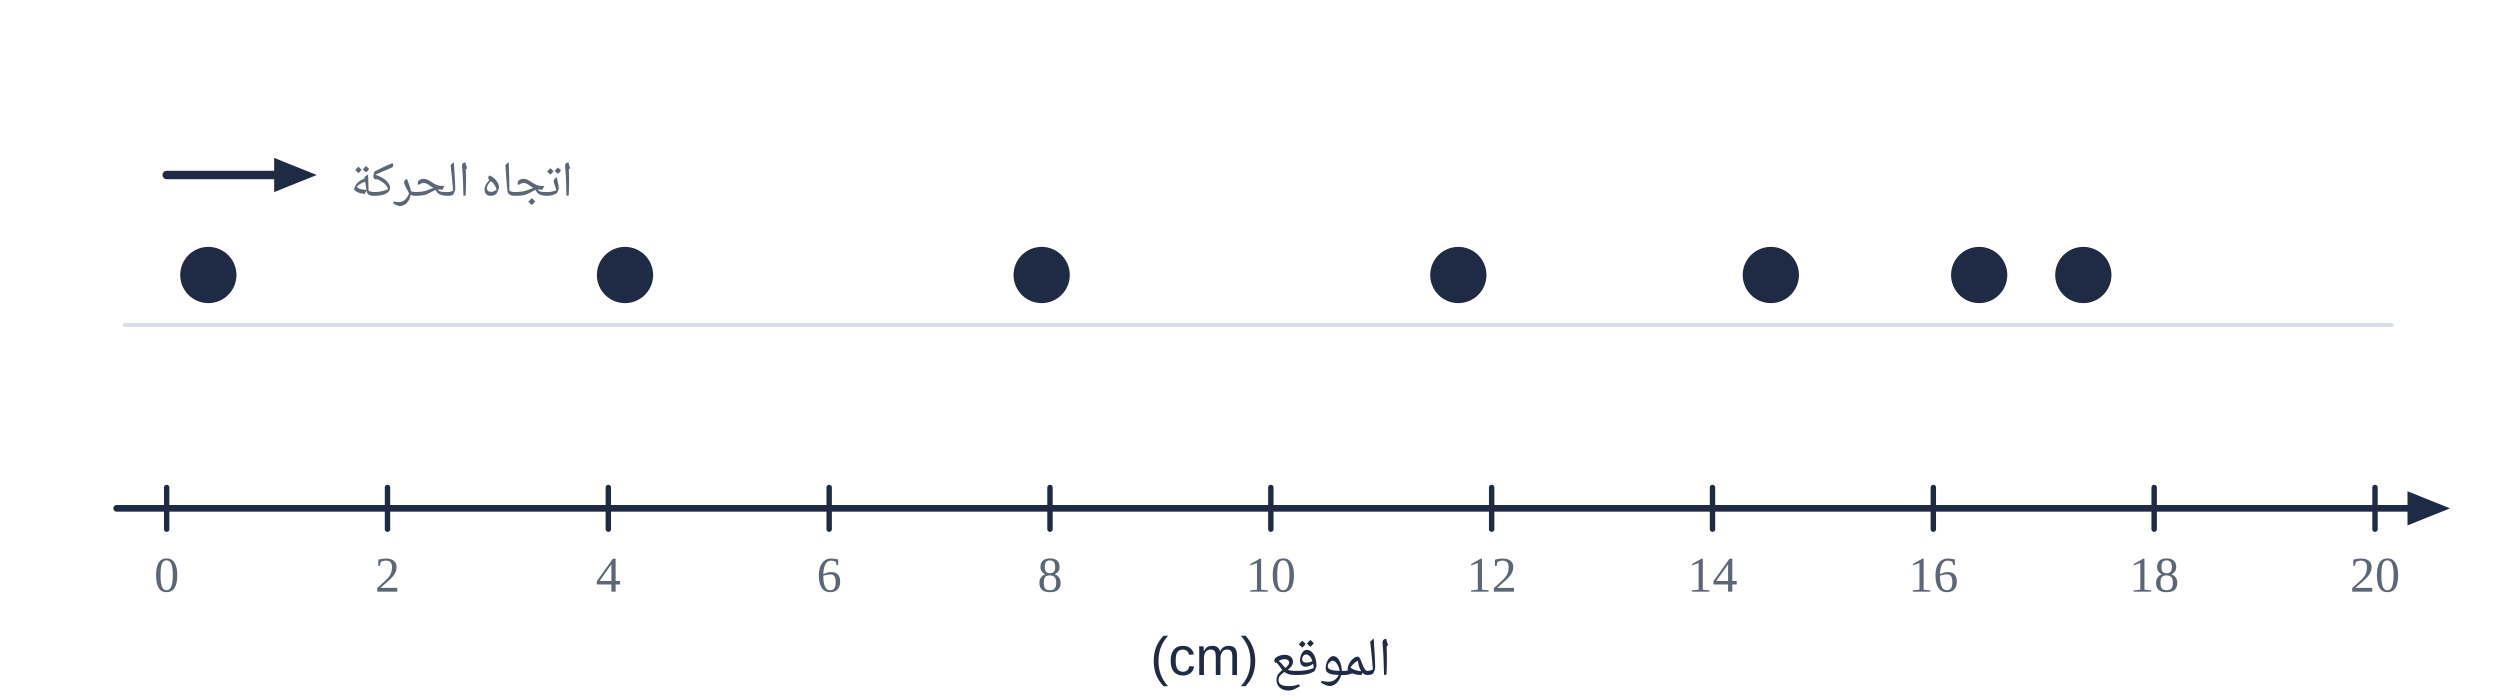
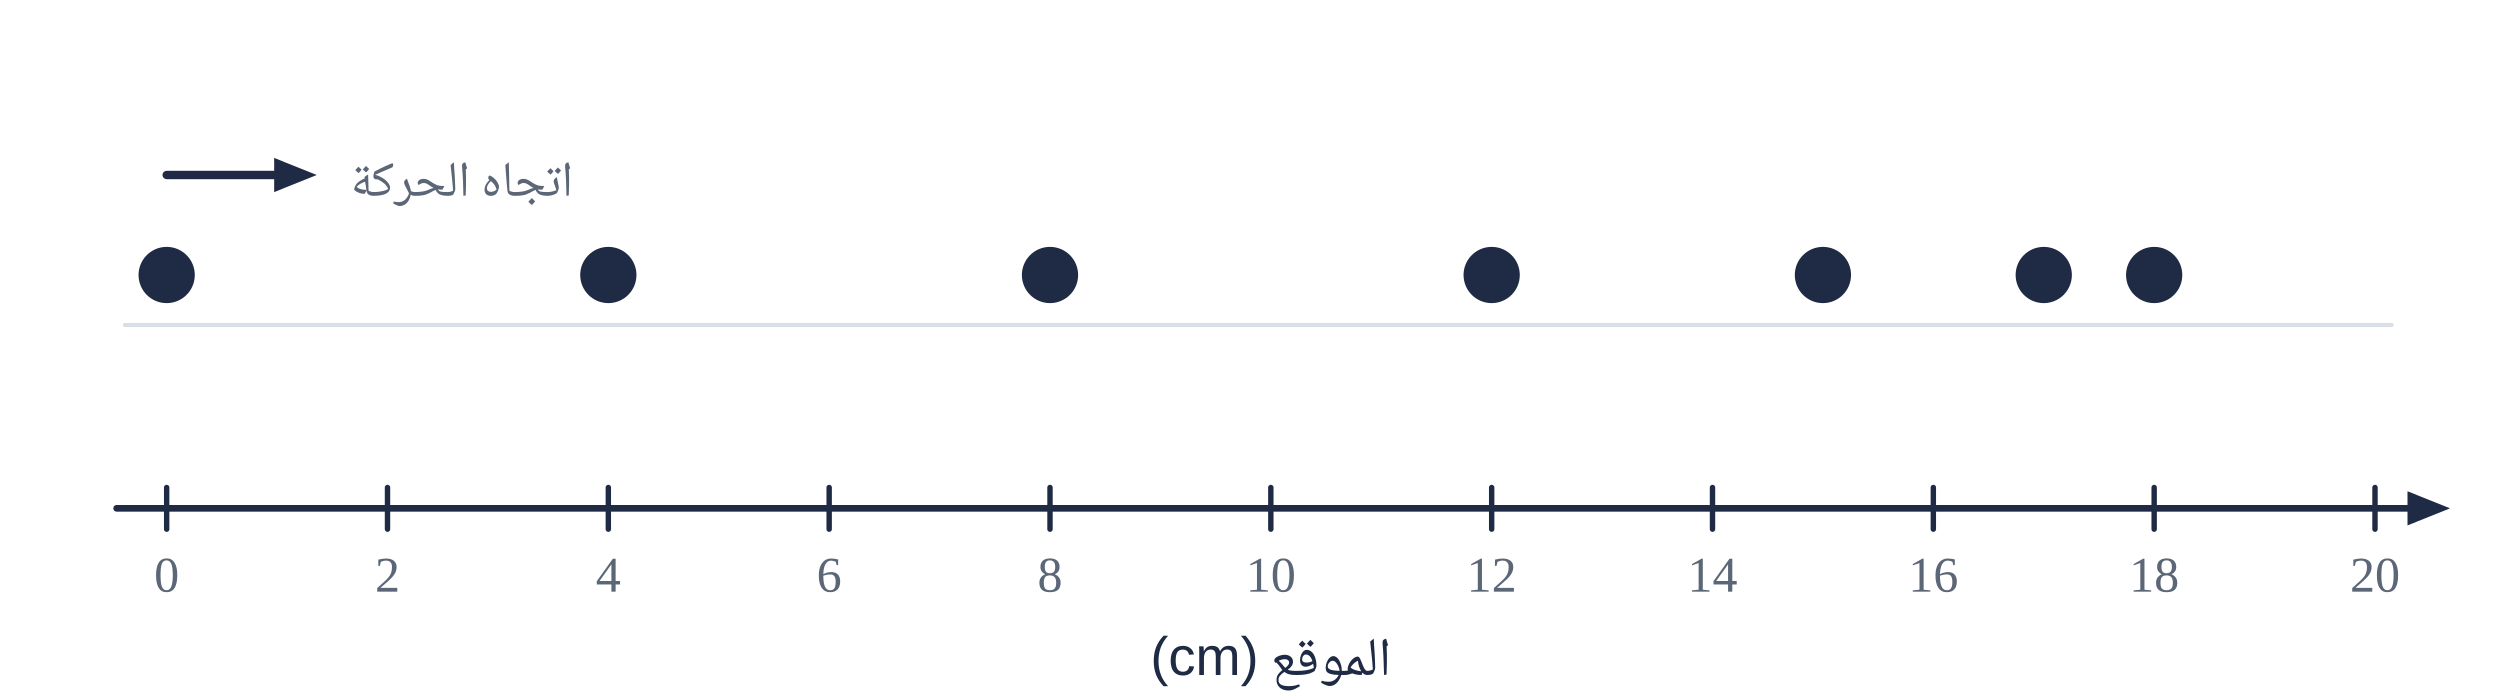
<svg xmlns="http://www.w3.org/2000/svg" viewBox="0 0 600 168" width="600" height="168">
  <rect width="600" height="168" fill="#fff" />
  <line x1="30.0" y1="78.0" x2="574.0" y2="78.0" stroke="#d9dee7" stroke-width="1" stroke-linecap="round" />
-   <circle cx="50.0" cy="66.0" r="6" fill="#1f2a44" stroke="#1f2a44" stroke-width="1.5" />
-   <circle cx="150.0" cy="66.0" r="6" fill="#1f2a44" stroke="#1f2a44" stroke-width="1.5" />
-   <circle cx="250.0" cy="66.0" r="6" fill="#1f2a44" stroke="#1f2a44" stroke-width="1.5" />
-   <circle cx="350.0" cy="66.0" r="6" fill="#1f2a44" stroke="#1f2a44" stroke-width="1.5" />
-   <circle cx="425.0" cy="66.0" r="6" fill="#1f2a44" stroke="#1f2a44" stroke-width="1.5" />
-   <circle cx="475.0" cy="66.0" r="6" fill="#1f2a44" stroke="#1f2a44" stroke-width="1.5" />
-   <circle cx="500.0" cy="66.0" r="6" fill="#1f2a44" stroke="#1f2a44" stroke-width="1.5" />
+   <circle cx="40.0" cy="66.0" r="6" fill="#1f2a44" stroke="#1f2a44" stroke-width="1.5" />
+   <circle cx="146.0" cy="66.0" r="6" fill="#1f2a44" stroke="#1f2a44" stroke-width="1.5" />
+   <circle cx="252.0" cy="66.0" r="6" fill="#1f2a44" stroke="#1f2a44" stroke-width="1.5" />
+   <circle cx="358.0" cy="66.0" r="6" fill="#1f2a44" stroke="#1f2a44" stroke-width="1.5" />
+   <circle cx="437.5" cy="66.0" r="6" fill="#1f2a44" stroke="#1f2a44" stroke-width="1.5" />
+   <circle cx="490.5" cy="66.0" r="6" fill="#1f2a44" stroke="#1f2a44" stroke-width="1.5" />
+   <circle cx="517.0" cy="66.0" r="6" fill="#1f2a44" stroke="#1f2a44" stroke-width="1.5" />
  <line x1="40.0" y1="42.0" x2="69.4" y2="42.0" stroke="#1f2a44" stroke-width="2" stroke-linecap="round" />
  <polygon points="76.0,42.0 65.8,46.1 65.8,37.9" fill="#1f2a44" />
  <text x="84.0" y="47.0" text-anchor="end" font-size="12" fill="#5b6676" font-weight="normal" font-family="'IBM Plex Sans Arabic','Noto Naskh Arabic',Tahoma,Arial,sans-serif" direction="rtl">اتجاه الحركة</text>
  <line x1="28.0" y1="122.0" x2="581.4" y2="122.0" stroke="#1f2a44" stroke-width="1.6" stroke-linecap="round" />
  <polygon points="588.0,122.0 577.8,126.1 577.8,117.9" fill="#1f2a44" />
  <line x1="40.0" y1="117.0" x2="40.0" y2="127.0" stroke="#1f2a44" stroke-width="1.3" stroke-linecap="round" />
  <text x="40.0" y="142.0" text-anchor="middle" font-size="12" fill="#5b6676" font-weight="normal" font-family="'Times New Roman',Times,serif">0</text>
  <line x1="93.0" y1="117.0" x2="93.0" y2="127.0" stroke="#1f2a44" stroke-width="1.3" stroke-linecap="round" />
  <text x="93.0" y="142.0" text-anchor="middle" font-size="12" fill="#5b6676" font-weight="normal" font-family="'Times New Roman',Times,serif">2</text>
  <line x1="146.0" y1="117.0" x2="146.0" y2="127.0" stroke="#1f2a44" stroke-width="1.3" stroke-linecap="round" />
  <text x="146.0" y="142.0" text-anchor="middle" font-size="12" fill="#5b6676" font-weight="normal" font-family="'Times New Roman',Times,serif">4</text>
  <line x1="199.0" y1="117.0" x2="199.0" y2="127.0" stroke="#1f2a44" stroke-width="1.3" stroke-linecap="round" />
  <text x="199.0" y="142.0" text-anchor="middle" font-size="12" fill="#5b6676" font-weight="normal" font-family="'Times New Roman',Times,serif">6</text>
  <line x1="252.0" y1="117.0" x2="252.0" y2="127.0" stroke="#1f2a44" stroke-width="1.3" stroke-linecap="round" />
  <text x="252.0" y="142.0" text-anchor="middle" font-size="12" fill="#5b6676" font-weight="normal" font-family="'Times New Roman',Times,serif">8</text>
  <line x1="305.0" y1="117.0" x2="305.0" y2="127.0" stroke="#1f2a44" stroke-width="1.3" stroke-linecap="round" />
  <text x="305.0" y="142.0" text-anchor="middle" font-size="12" fill="#5b6676" font-weight="normal" font-family="'Times New Roman',Times,serif">10</text>
  <line x1="358.0" y1="117.0" x2="358.0" y2="127.0" stroke="#1f2a44" stroke-width="1.3" stroke-linecap="round" />
  <text x="358.0" y="142.0" text-anchor="middle" font-size="12" fill="#5b6676" font-weight="normal" font-family="'Times New Roman',Times,serif">12</text>
  <line x1="411.0" y1="117.0" x2="411.0" y2="127.0" stroke="#1f2a44" stroke-width="1.3" stroke-linecap="round" />
  <text x="411.0" y="142.0" text-anchor="middle" font-size="12" fill="#5b6676" font-weight="normal" font-family="'Times New Roman',Times,serif">14</text>
  <line x1="464.0" y1="117.0" x2="464.0" y2="127.0" stroke="#1f2a44" stroke-width="1.3" stroke-linecap="round" />
  <text x="464.0" y="142.0" text-anchor="middle" font-size="12" fill="#5b6676" font-weight="normal" font-family="'Times New Roman',Times,serif">16</text>
  <line x1="517.0" y1="117.0" x2="517.0" y2="127.0" stroke="#1f2a44" stroke-width="1.3" stroke-linecap="round" />
  <text x="517.0" y="142.0" text-anchor="middle" font-size="12" fill="#5b6676" font-weight="normal" font-family="'Times New Roman',Times,serif">18</text>
  <line x1="570.0" y1="117.0" x2="570.0" y2="127.0" stroke="#1f2a44" stroke-width="1.3" stroke-linecap="round" />
  <text x="570.0" y="142.0" text-anchor="middle" font-size="12" fill="#5b6676" font-weight="normal" font-family="'Times New Roman',Times,serif">20</text>
  <text x="305.0" y="162.0" text-anchor="middle" font-size="13" fill="#1f2a44" font-weight="normal" font-family="'IBM Plex Sans Arabic','Noto Naskh Arabic',Tahoma,Arial,sans-serif" direction="rtl">الموقع (cm)</text>
</svg>
